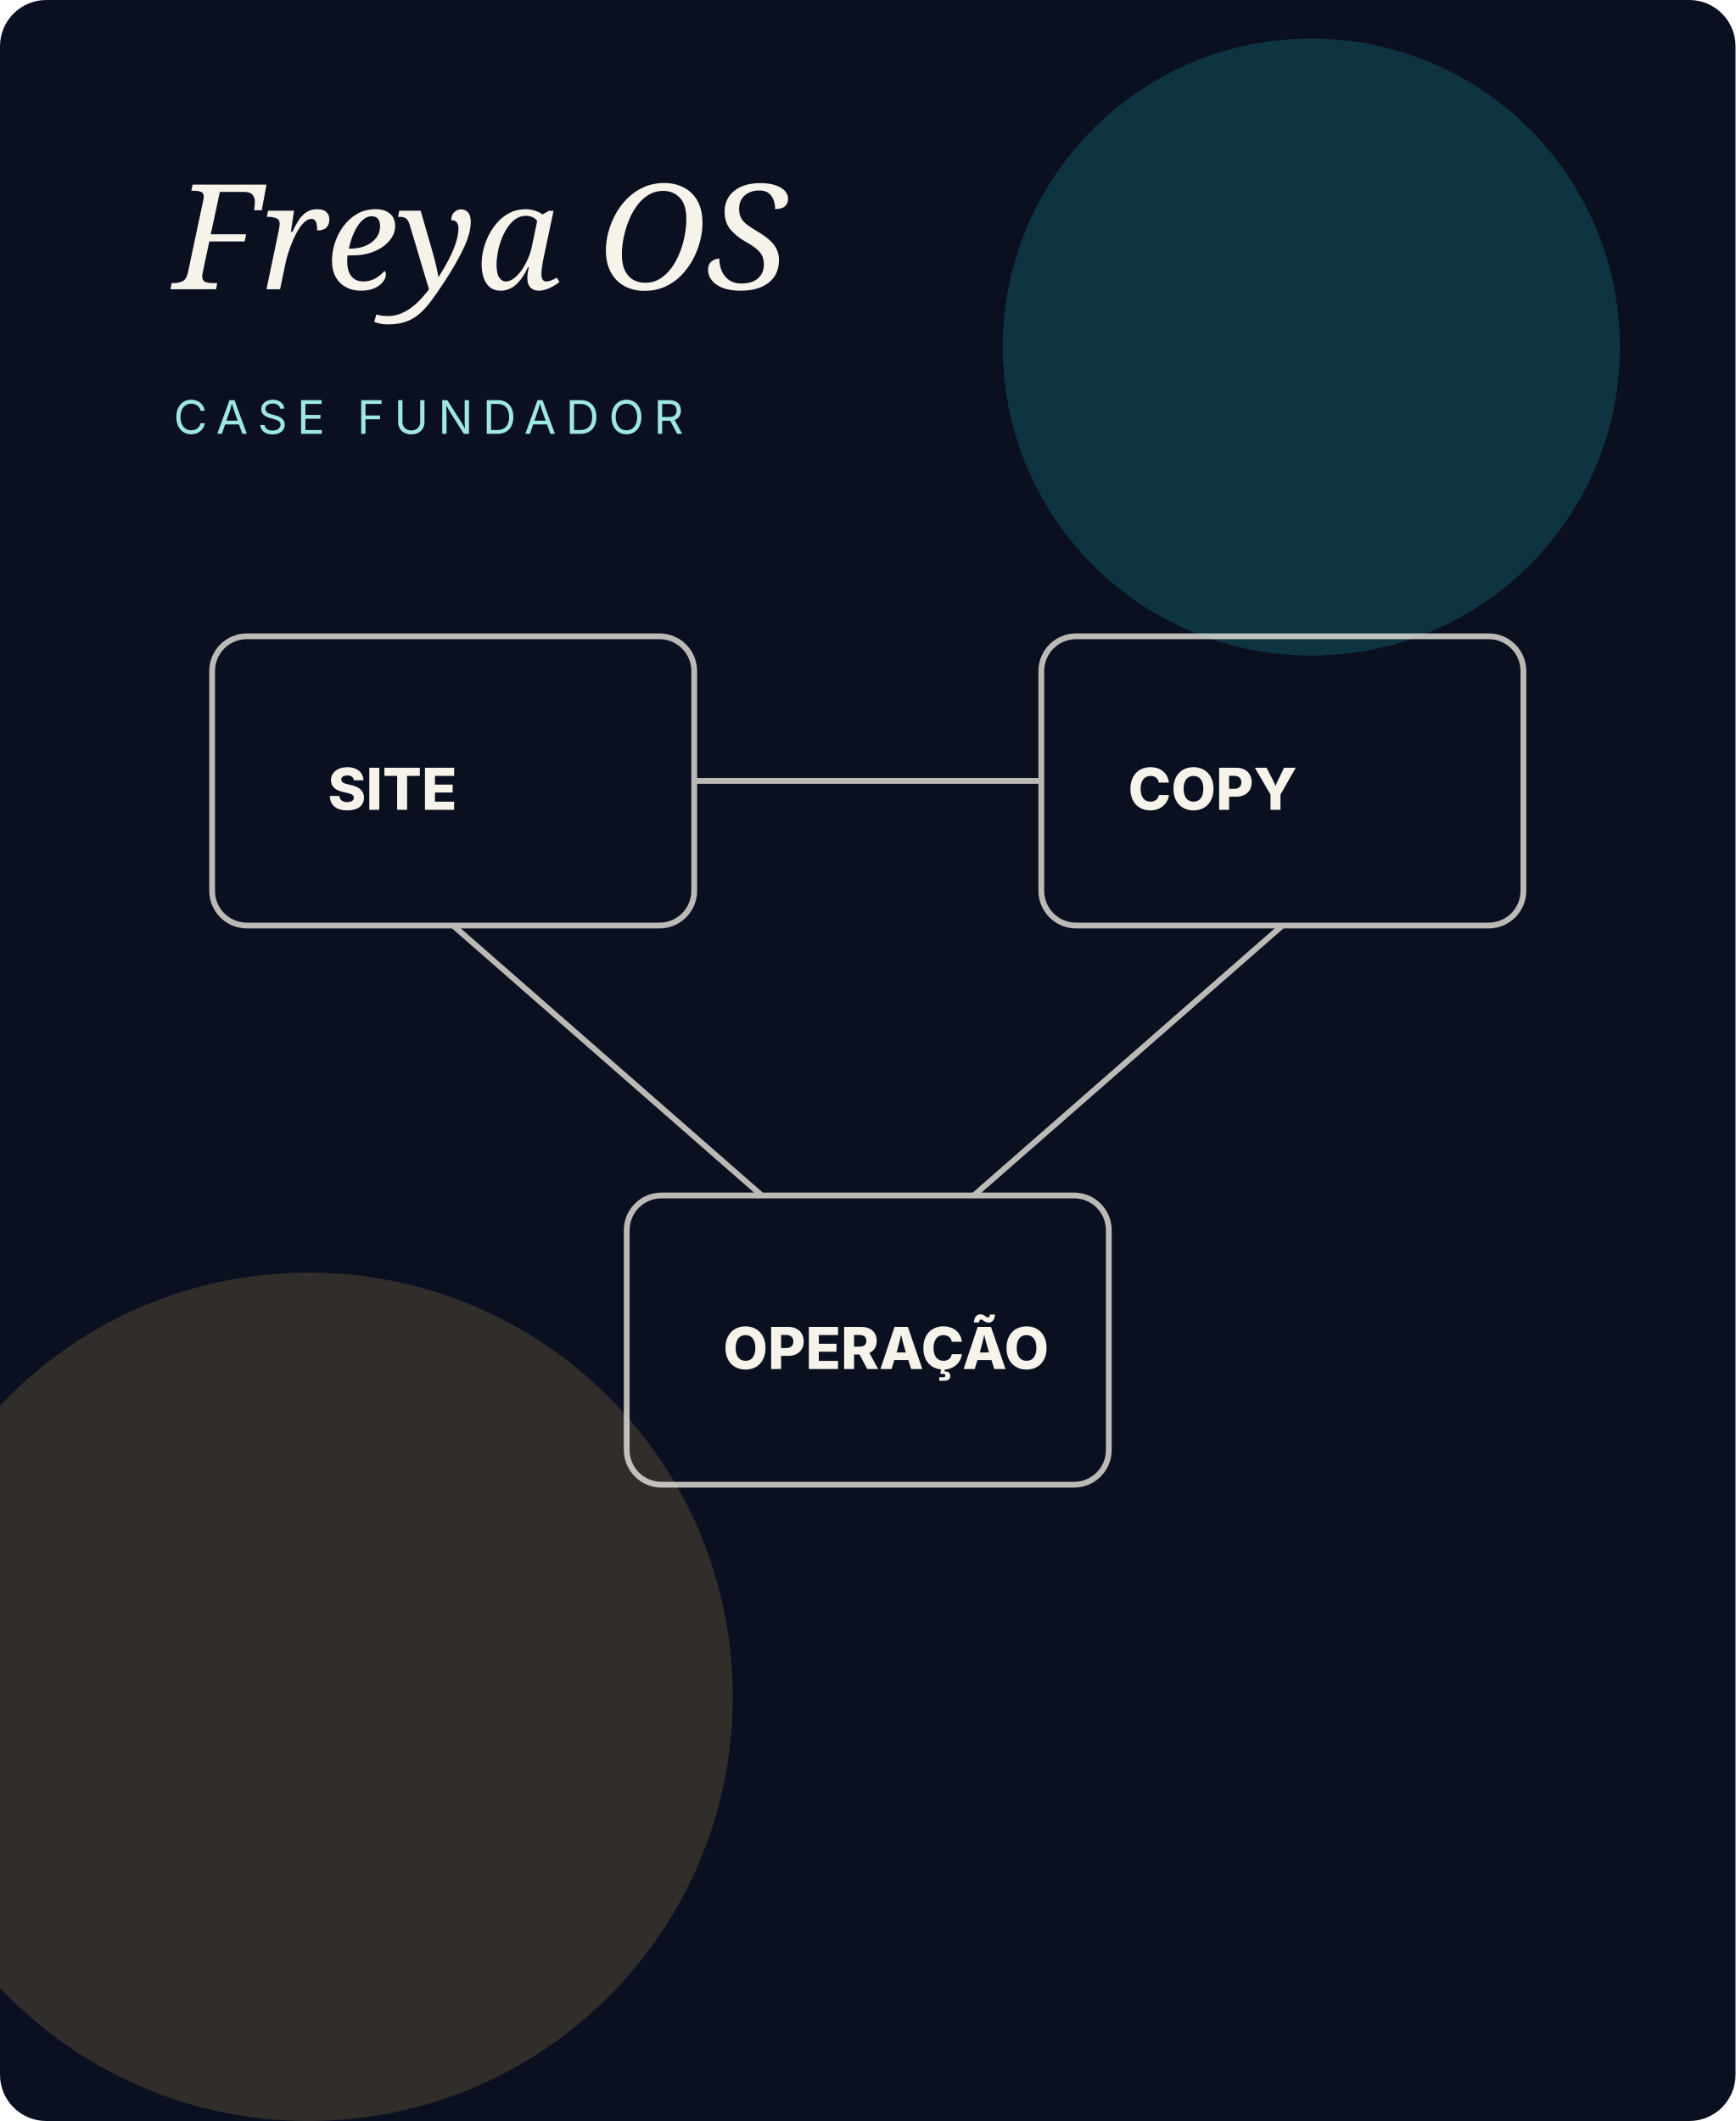
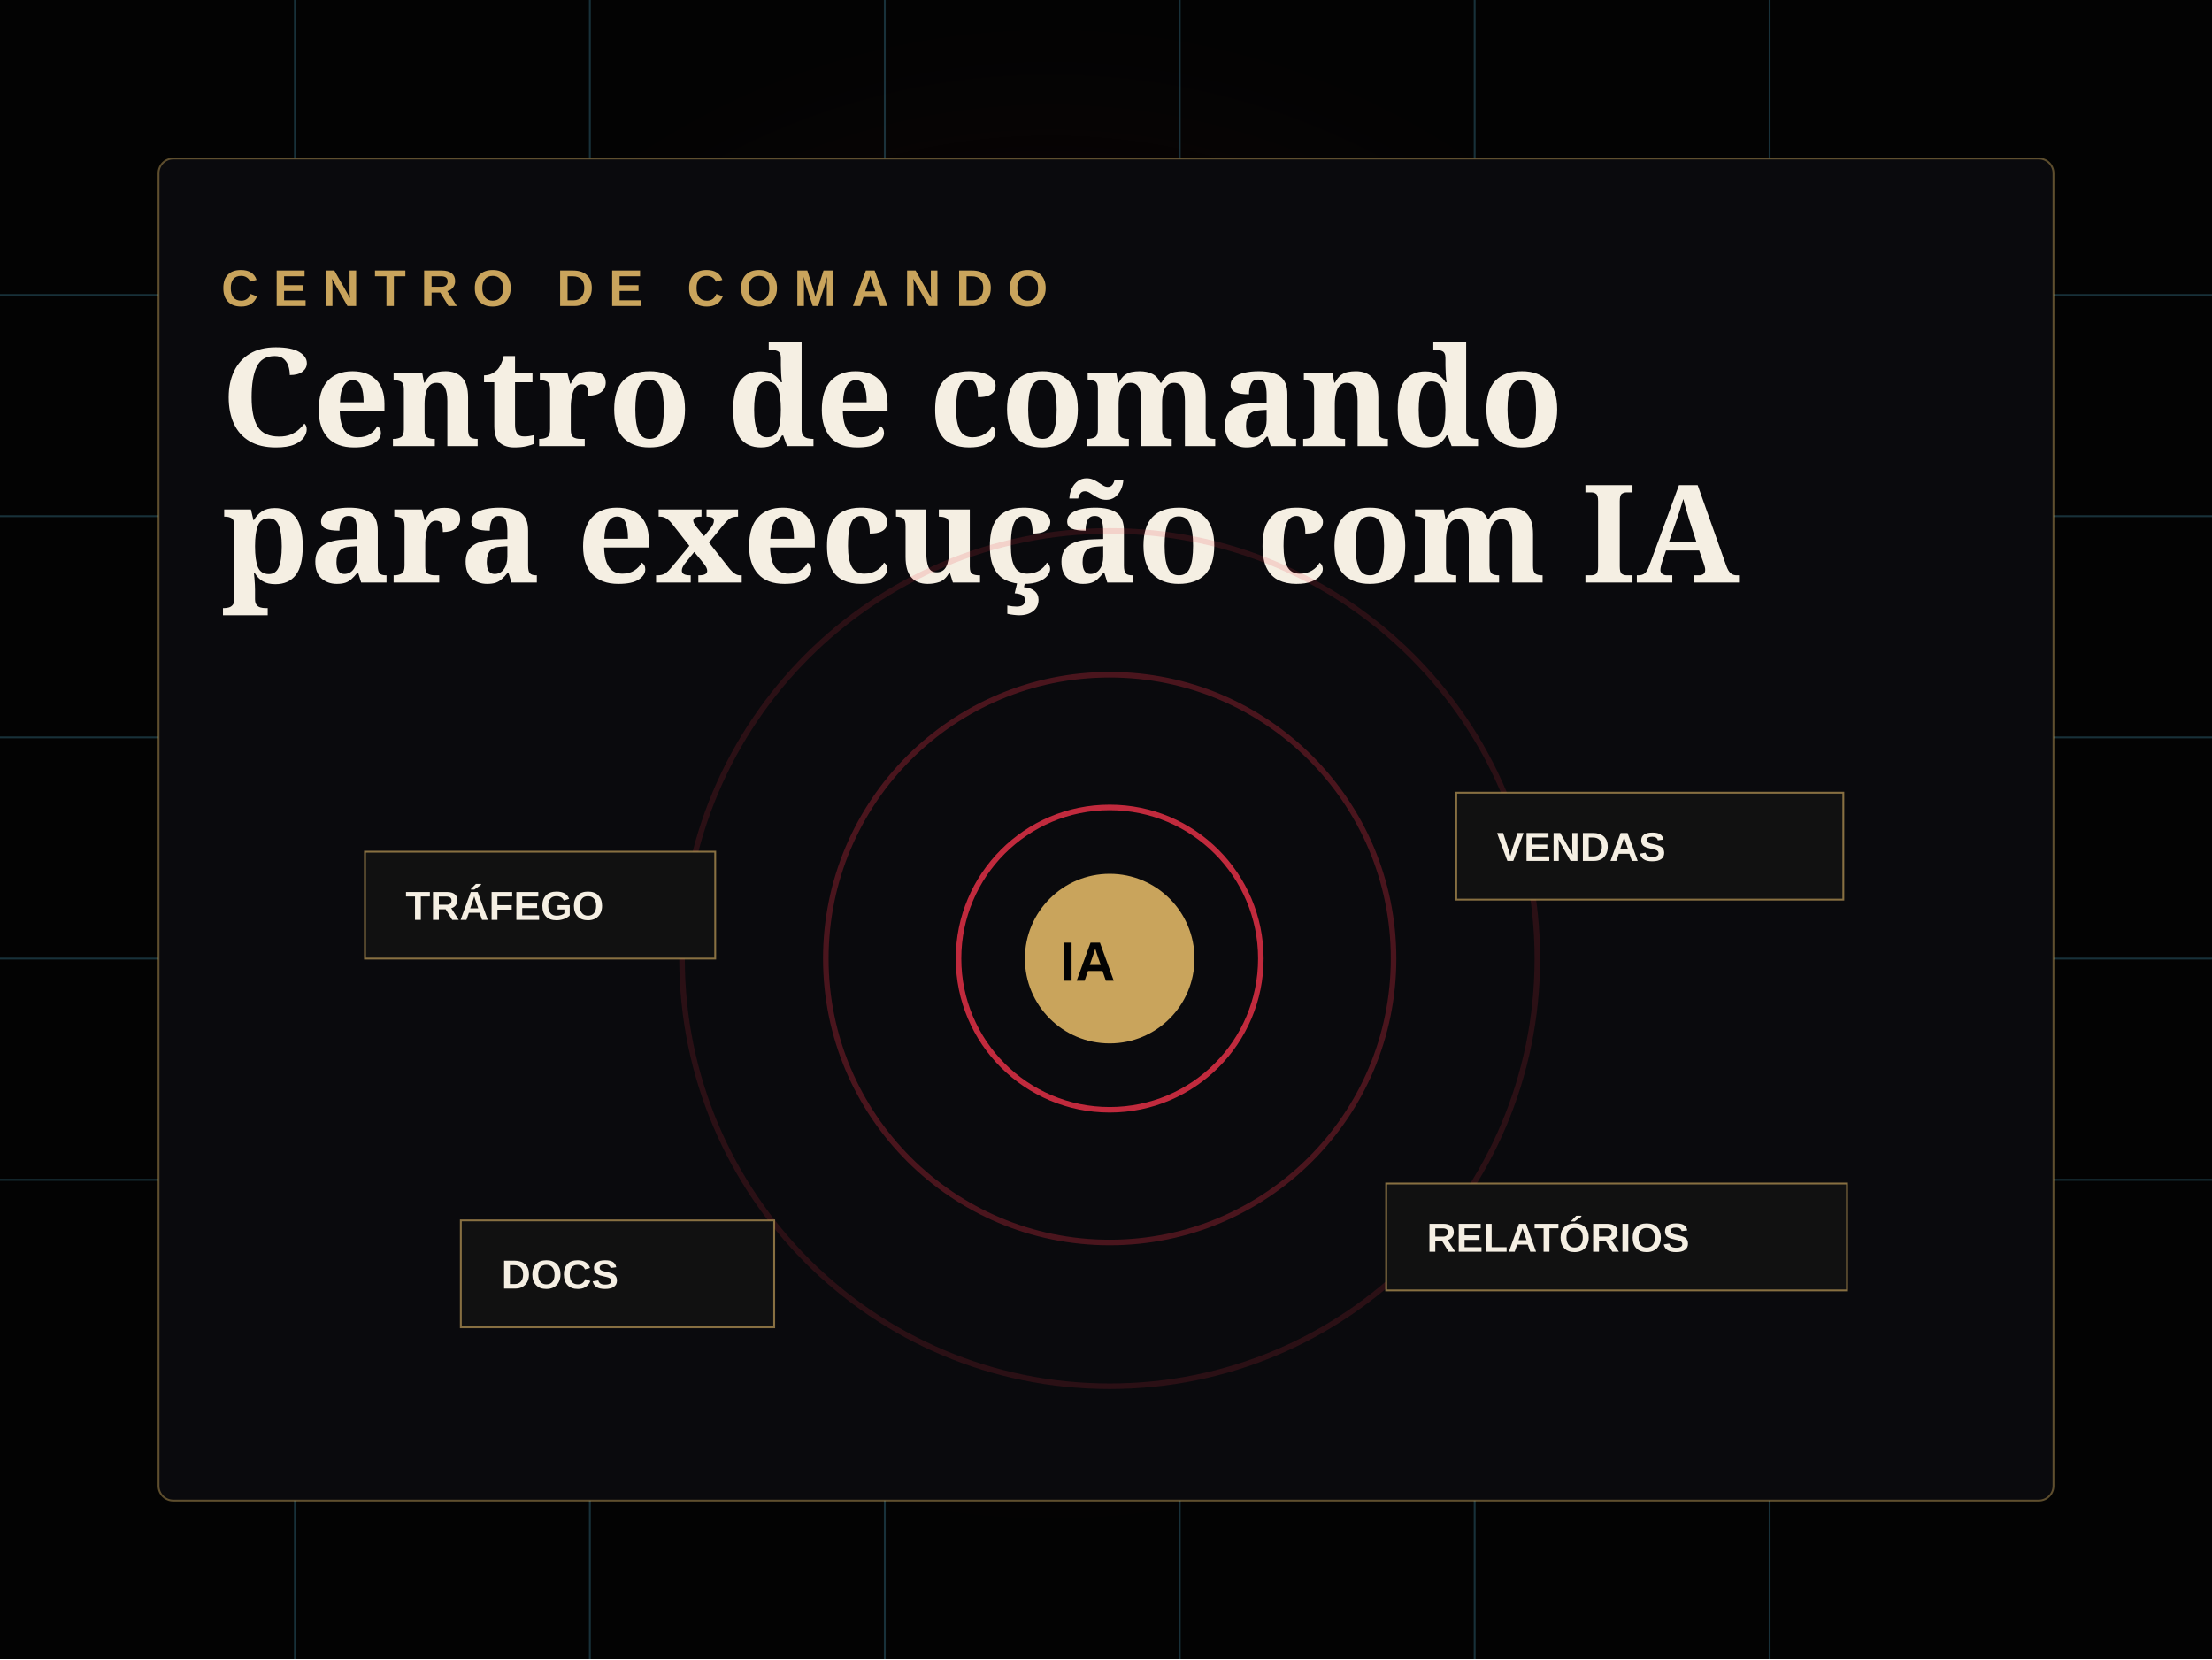
- <svg xmlns="http://www.w3.org/2000/svg" width="900" height="1100" viewBox="0 0 900 1100">
-   <rect width="900" height="1100" rx="24" fill="#0B1020" />
-   <circle cx="680" cy="180" r="160" fill="#19B7B5" opacity=".22" />
-   <circle cx="160" cy="880" r="220" fill="#D6B25E" opacity=".18" />
-   <text x="90" y="150" font-family="Georgia" font-size="76" fill="#F5F3EA" font-style="italic">Freya OS</text>
-   <text x="90" y="225" font-family="Inter, Arial" font-size="24" fill="#9EE7E5" letter-spacing="5">CASE FUNDADOR</text>
-   <g fill="none" stroke="#F5F3EA" stroke-width="3" opacity=".75">
-     <rect x="110" y="330" width="250" height="150" rx="18" />
-     <rect x="540" y="330" width="250" height="150" rx="18" />
-     <rect x="325" y="620" width="250" height="150" rx="18" />
-     <path d="M360 405 H540" />
-     <path d="M235 480 L395 620" />
-     <path d="M665 480 L505 620" />
+ <svg xmlns="http://www.w3.org/2000/svg" width="1200" height="900" viewBox="0 0 1200 900" fill="none">
+   <rect width="1200" height="900" fill="#030303" />
+   <radialGradient id="g" cx="0" cy="0" r="1" gradientUnits="userSpaceOnUse" gradientTransform="translate(570 420) rotate(90) scale(430)">
+     <stop stop-color="#67131D" stop-opacity="0.85" />
+     <stop offset="1" stop-color="#030303" stop-opacity="0" />
+   </radialGradient>
+   <rect width="1200" height="900" fill="url(#g)" />
+   <g opacity="0.22" stroke="#62D6FF" stroke-width="1">
+     <path d="M0 160H1200M0 280H1200M0 400H1200M0 520H1200M0 640H1200M160 0V900M320 0V900M480 0V900M640 0V900M800 0V900M960 0V900" />
  </g>
-   <g font-family="Inter, Arial" font-size="30" font-weight="800" fill="#F5F3EA">
-     <text x="170" y="420">SITE</text>
-     <text x="585" y="420">COPY</text>
-     <text x="375" y="710">OPERAÇÃO</text>
+   <rect x="86" y="86" width="1028" height="728" rx="8" fill="#0A0A0D" stroke="#C9A45C" stroke-opacity="0.45" />
+   <text x="120" y="166" font-family="Arial" font-size="28" font-weight="800" fill="#C9A45C" letter-spacing="8">CENTRO DE COMANDO</text>
+   <text x="120" y="242" font-family="Georgia" font-size="74" font-weight="700" fill="#F5EFE3">Centro de comando</text>
+   <text x="120" y="316" font-family="Georgia" font-size="74" font-weight="700" fill="#F5EFE3">para execução com IA</text>
+   <g stroke="#E23045" stroke-width="3" opacity="0.85">
+     <circle cx="602" cy="520" r="82" />
+     <circle cx="602" cy="520" r="154" opacity="0.35" />
+     <circle cx="602" cy="520" r="232" opacity="0.18" />
+   </g>
+   <circle cx="602" cy="520" r="46" fill="#C9A45C" />
+   <text x="575" y="532" font-family="Arial" font-size="30" font-weight="900" fill="#030303">IA</text>
+   <g font-family="Arial" font-size="22" font-weight="800" fill="#F5EFE3">
+     <rect x="198" y="462" width="190" height="58" fill="#111" stroke="#C9A45C" stroke-opacity="0.65" />
+     <text x="220" y="499">TRÁFEGO</text>
+     <rect x="790" y="430" width="210" height="58" fill="#111" stroke="#C9A45C" stroke-opacity="0.65" />
+     <text x="812" y="467">VENDAS</text>
+     <rect x="250" y="662" width="170" height="58" fill="#111" stroke="#C9A45C" stroke-opacity="0.65" />
+     <text x="272" y="699">DOCS</text>
+     <rect x="752" y="642" width="250" height="58" fill="#111" stroke="#C9A45C" stroke-opacity="0.65" />
+     <text x="774" y="679">RELATÓRIOS</text>
  </g>
</svg>
